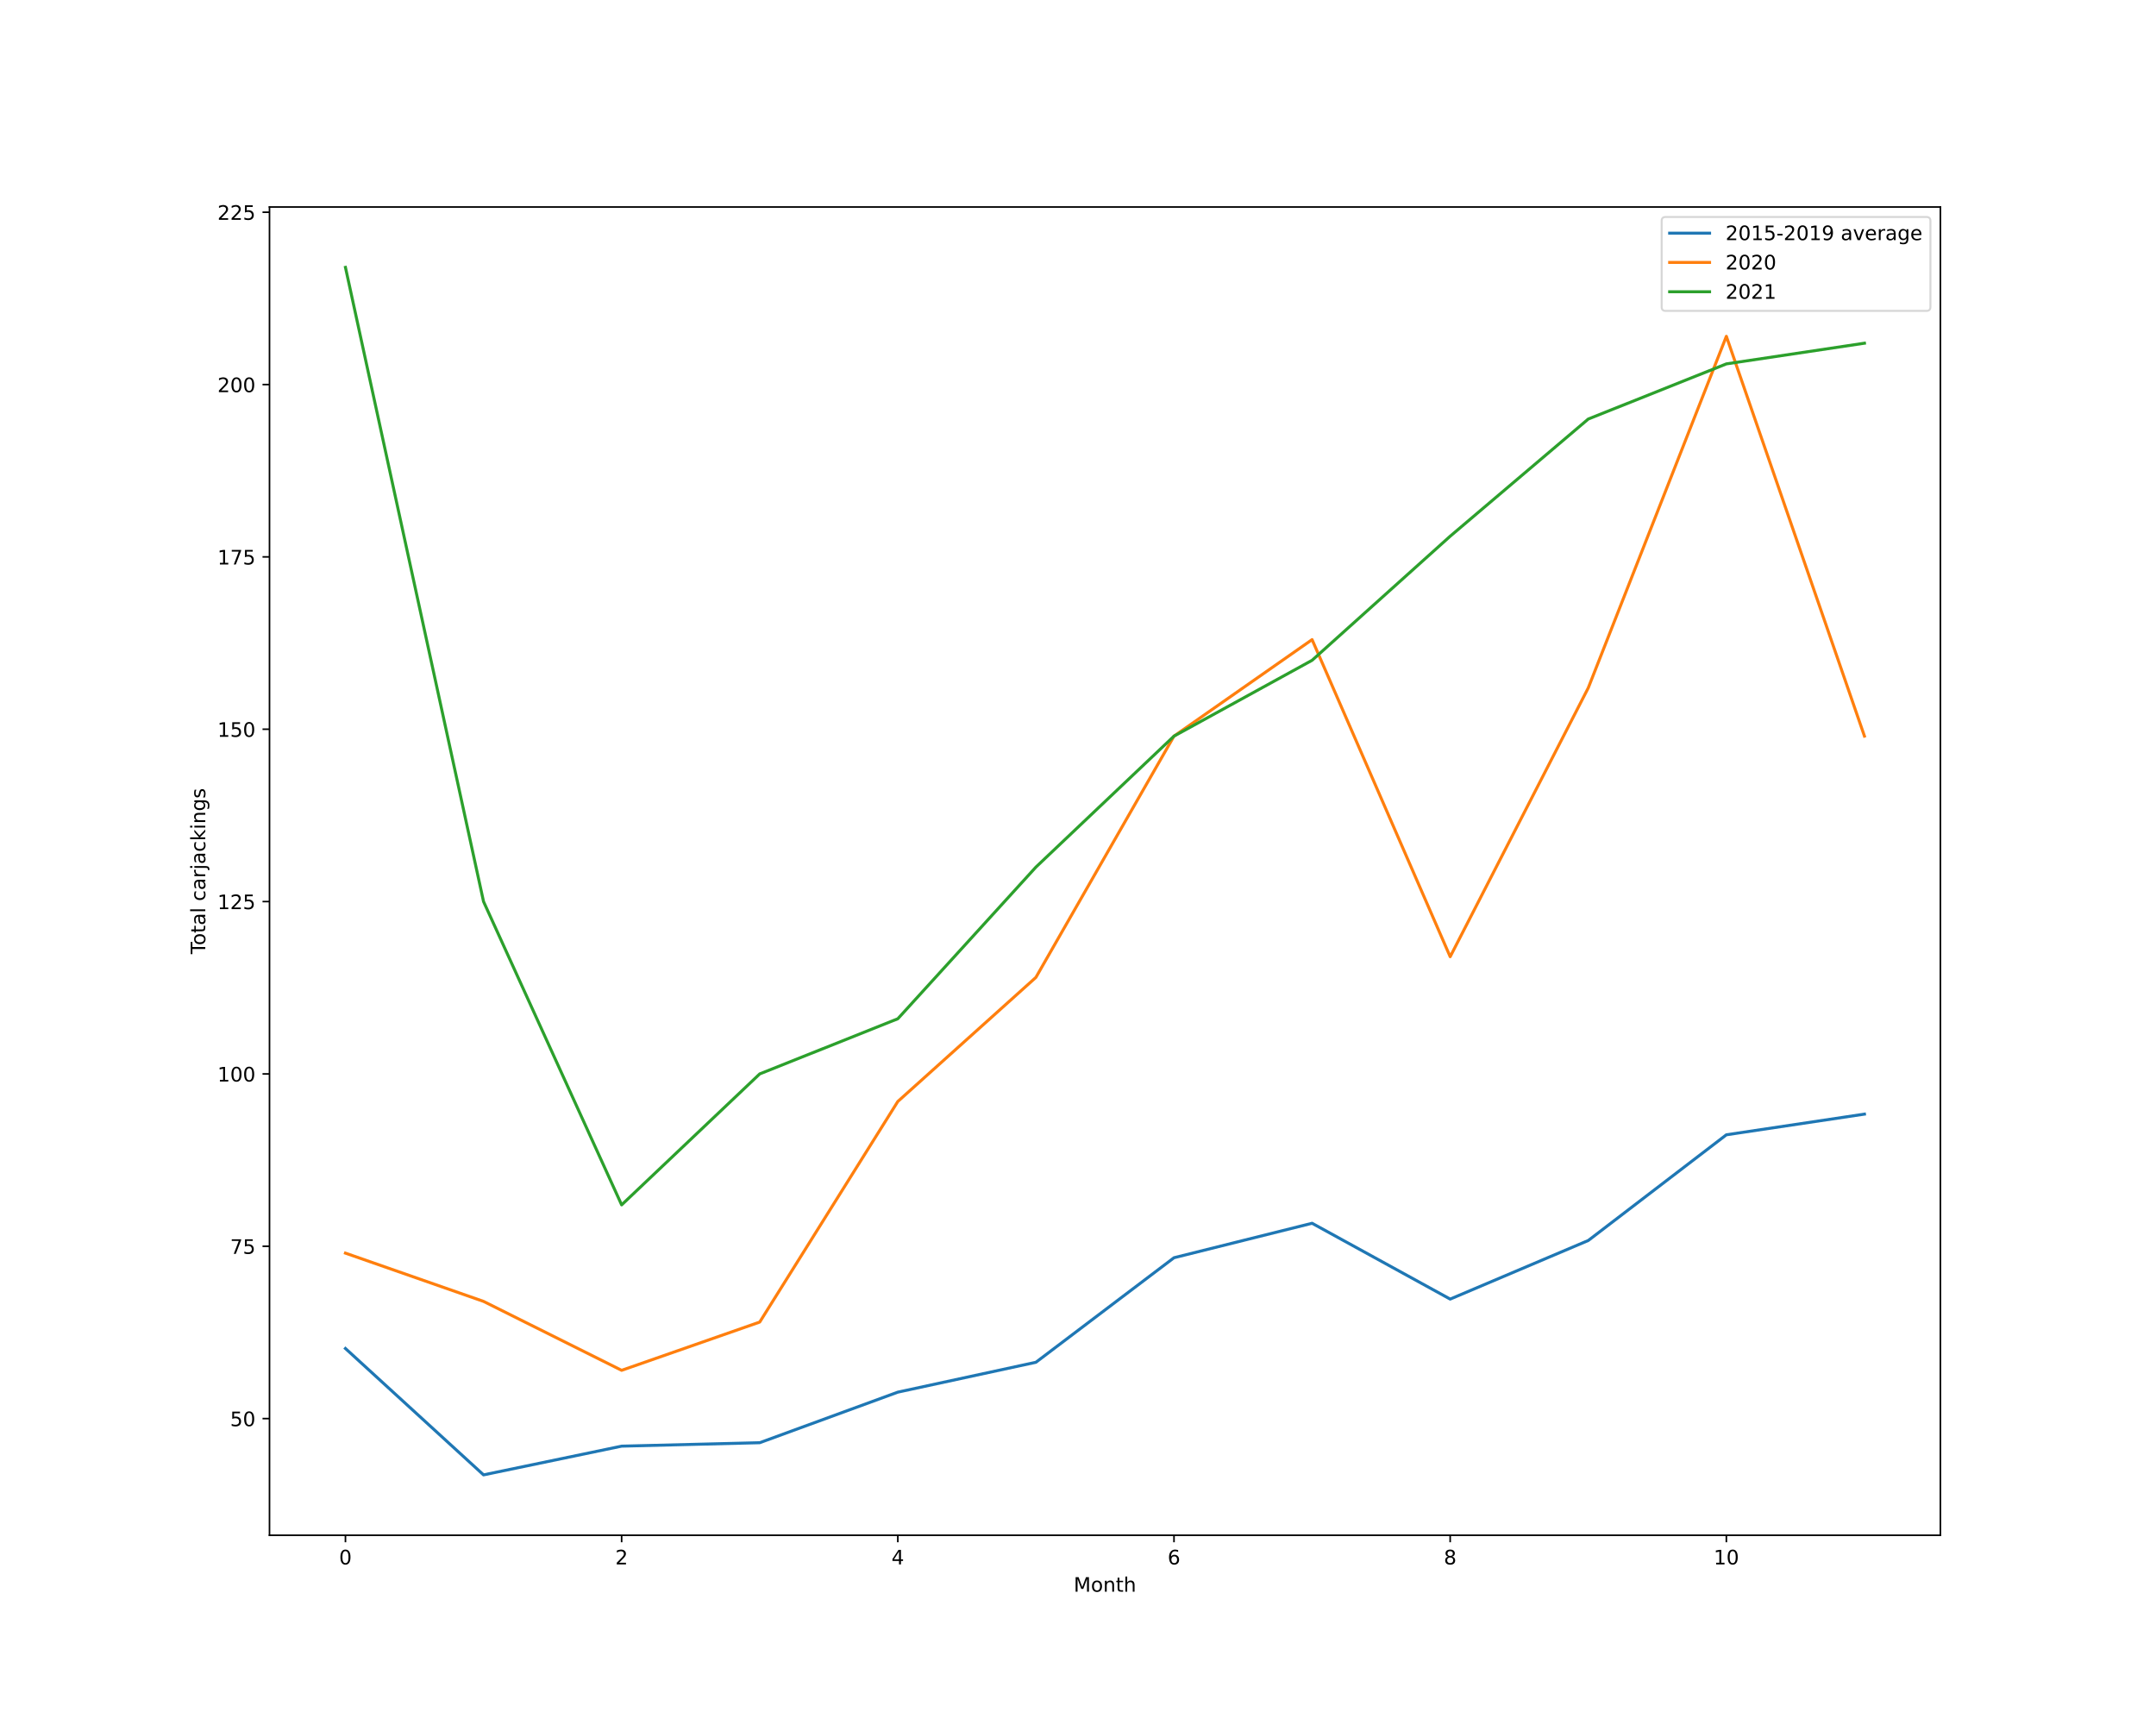
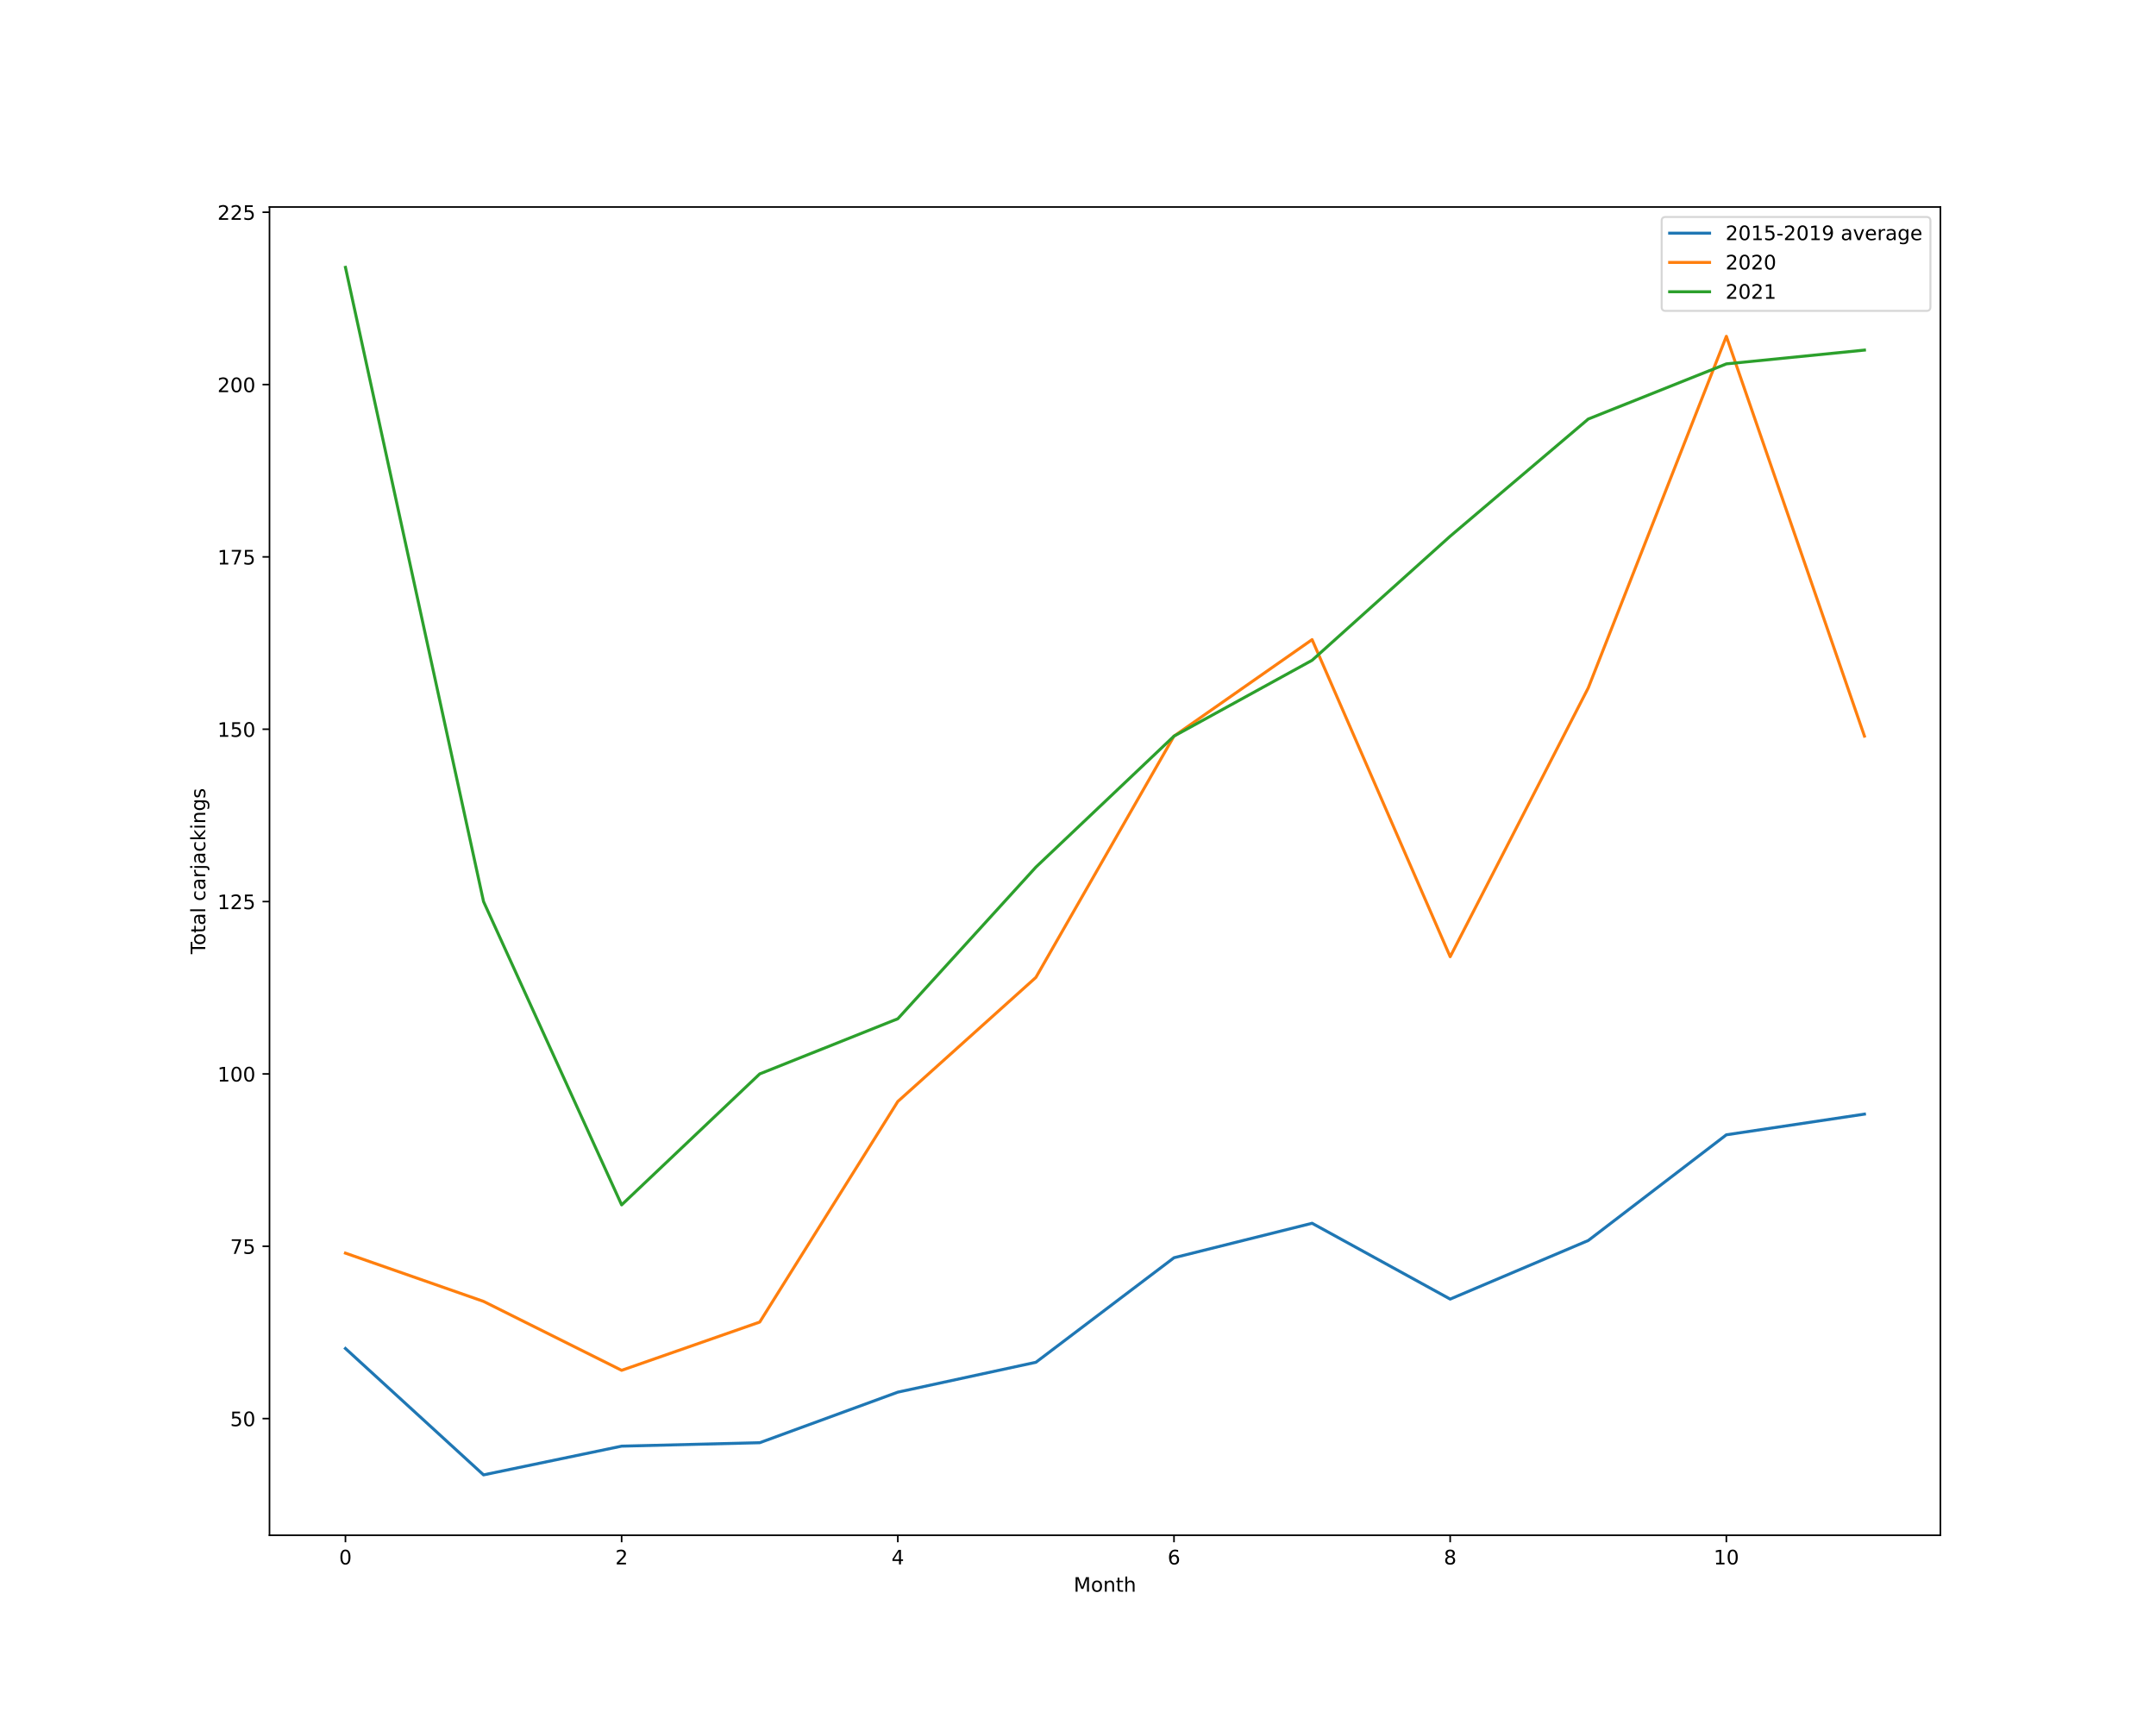
<svg xmlns="http://www.w3.org/2000/svg" xmlns:xlink="http://www.w3.org/1999/xlink" height="864pt" version="1.1" viewBox="0 0 1080 864" width="1080pt">
  <defs>
    <style type="text/css">*{stroke-linecap:butt;stroke-linejoin:round;}</style>
  </defs>
  <g id="figure_1">
    <g id="patch_1">
      <path d="M 0 864  L 1080 864  L 1080 0  L 0 0  z " style="fill:#ffffff;" />
    </g>
    <g id="axes_1">
      <g id="patch_2">
        <path d="M 135 768.96  L 972 768.96  L 972 103.68  L 135 103.68  z " style="fill:#ffffff;" />
      </g>
      <g id="matplotlib.axis_1">
        <g id="xtick_1">
          <g id="line2d_1">
            <defs>
-               <path d="M 0 0  L 0 3.5  " id="m63b0f81c04" style="stroke:#000000;stroke-width:0.8;" />
-             </defs>
-             <g>
-               <use style="stroke:#000000;stroke-width:0.8;" x="173.045" xlink:href="#m63b0f81c04" y="768.96" />
+               <path d="M 0 0  L 0 3.5  " id="m51df0f8ce7" style="stroke:#000000;stroke-width:0.8;" />
+             </defs>
+             <g>
+               <use style="stroke:#000000;stroke-width:0.8;" x="173.045" xlink:href="#m51df0f8ce7" y="768.96" />
            </g>
          </g>
          <g id="text_1">
            <g transform="translate(169.8642 783.5584)scale(0.1 -0.1)">
              <defs>
                <path d="M 2034 4250  Q 1547 4250 1301 3770  Q 1056 3291 1056 2328  Q 1056 1369 1301 889  Q 1547 409 2034 409  Q 2525 409 2770 889  Q 3016 1369 3016 2328  Q 3016 3291 2770 3770  Q 2525 4250 2034 4250  z M 2034 4750  Q 2819 4750 3233 4129  Q 3647 3509 3647 2328  Q 3647 1150 3233 529  Q 2819 -91 2034 -91  Q 1250 -91 836 529  Q 422 1150 422 2328  Q 422 3509 836 4129  Q 1250 4750 2034 4750  z " id="DejaVuSans-30" transform="scale(0.015625)" />
              </defs>
              <use xlink:href="#DejaVuSans-30" />
            </g>
          </g>
        </g>
        <g id="xtick_2">
          <g id="line2d_2">
            <g>
-               <use style="stroke:#000000;stroke-width:0.8;" x="311.393" xlink:href="#m63b0f81c04" y="768.96" />
+               <use style="stroke:#000000;stroke-width:0.8;" x="311.393" xlink:href="#m51df0f8ce7" y="768.96" />
            </g>
          </g>
          <g id="text_2">
            <g transform="translate(308.2113 783.5584)scale(0.1 -0.1)">
              <defs>
                <path d="M 1228 531  L 3431 531  L 3431 0  L 469 0  L 469 531  Q 828 903 1448 1529  Q 2069 2156 2228 2338  Q 2531 2678 2651 2914  Q 2772 3150 2772 3378  Q 2772 3750 2511 3984  Q 2250 4219 1831 4219  Q 1534 4219 1204 4116  Q 875 4013 500 3803  L 500 4441  Q 881 4594 1212 4672  Q 1544 4750 1819 4750  Q 2544 4750 2975 4387  Q 3406 4025 3406 3419  Q 3406 3131 3298 2873  Q 3191 2616 2906 2266  Q 2828 2175 2409 1742  Q 1991 1309 1228 531  z " id="DejaVuSans-32" transform="scale(0.015625)" />
              </defs>
              <use xlink:href="#DejaVuSans-32" />
            </g>
          </g>
        </g>
        <g id="xtick_3">
          <g id="line2d_3">
            <g>
-               <use style="stroke:#000000;stroke-width:0.8;" x="449.74" xlink:href="#m63b0f81c04" y="768.96" />
+               <use style="stroke:#000000;stroke-width:0.8;" x="449.74" xlink:href="#m51df0f8ce7" y="768.96" />
            </g>
          </g>
          <g id="text_3">
            <g transform="translate(446.5584 783.5584)scale(0.1 -0.1)">
              <defs>
                <path d="M 2419 4116  L 825 1625  L 2419 1625  L 2419 4116  z M 2253 4666  L 3047 4666  L 3047 1625  L 3713 1625  L 3713 1100  L 3047 1100  L 3047 0  L 2419 0  L 2419 1100  L 313 1100  L 313 1709  L 2253 4666  z " id="DejaVuSans-34" transform="scale(0.015625)" />
              </defs>
              <use xlink:href="#DejaVuSans-34" />
            </g>
          </g>
        </g>
        <g id="xtick_4">
          <g id="line2d_4">
            <g>
-               <use style="stroke:#000000;stroke-width:0.8;" x="588.087" xlink:href="#m63b0f81c04" y="768.96" />
+               <use style="stroke:#000000;stroke-width:0.8;" x="588.087" xlink:href="#m51df0f8ce7" y="768.96" />
            </g>
          </g>
          <g id="text_4">
            <g transform="translate(584.9055 783.5584)scale(0.1 -0.1)">
              <defs>
                <path d="M 2113 2584  Q 1688 2584 1439 2293  Q 1191 2003 1191 1497  Q 1191 994 1439 701  Q 1688 409 2113 409  Q 2538 409 2786 701  Q 3034 994 3034 1497  Q 3034 2003 2786 2293  Q 2538 2584 2113 2584  z M 3366 4563  L 3366 3988  Q 3128 4100 2886 4159  Q 2644 4219 2406 4219  Q 1781 4219 1451 3797  Q 1122 3375 1075 2522  Q 1259 2794 1537 2939  Q 1816 3084 2150 3084  Q 2853 3084 3261 2657  Q 3669 2231 3669 1497  Q 3669 778 3244 343  Q 2819 -91 2113 -91  Q 1303 -91 875 529  Q 447 1150 447 2328  Q 447 3434 972 4092  Q 1497 4750 2381 4750  Q 2619 4750 2861 4703  Q 3103 4656 3366 4563  z " id="DejaVuSans-36" transform="scale(0.015625)" />
              </defs>
              <use xlink:href="#DejaVuSans-36" />
            </g>
          </g>
        </g>
        <g id="xtick_5">
          <g id="line2d_5">
            <g>
-               <use style="stroke:#000000;stroke-width:0.8;" x="726.434" xlink:href="#m63b0f81c04" y="768.96" />
+               <use style="stroke:#000000;stroke-width:0.8;" x="726.434" xlink:href="#m51df0f8ce7" y="768.96" />
            </g>
          </g>
          <g id="text_5">
            <g transform="translate(723.2526 783.5584)scale(0.1 -0.1)">
              <defs>
                <path d="M 2034 2216  Q 1584 2216 1326 1975  Q 1069 1734 1069 1313  Q 1069 891 1326 650  Q 1584 409 2034 409  Q 2484 409 2743 651  Q 3003 894 3003 1313  Q 3003 1734 2745 1975  Q 2488 2216 2034 2216  z M 1403 2484  Q 997 2584 770 2862  Q 544 3141 544 3541  Q 544 4100 942 4425  Q 1341 4750 2034 4750  Q 2731 4750 3128 4425  Q 3525 4100 3525 3541  Q 3525 3141 3298 2862  Q 3072 2584 2669 2484  Q 3125 2378 3379 2068  Q 3634 1759 3634 1313  Q 3634 634 3220 271  Q 2806 -91 2034 -91  Q 1263 -91 848 271  Q 434 634 434 1313  Q 434 1759 690 2068  Q 947 2378 1403 2484  z M 1172 3481  Q 1172 3119 1398 2916  Q 1625 2713 2034 2713  Q 2441 2713 2670 2916  Q 2900 3119 2900 3481  Q 2900 3844 2670 4047  Q 2441 4250 2034 4250  Q 1625 4250 1398 4047  Q 1172 3844 1172 3481  z " id="DejaVuSans-38" transform="scale(0.015625)" />
              </defs>
              <use xlink:href="#DejaVuSans-38" />
            </g>
          </g>
        </g>
        <g id="xtick_6">
          <g id="line2d_6">
            <g>
-               <use style="stroke:#000000;stroke-width:0.8;" x="864.781" xlink:href="#m63b0f81c04" y="768.96" />
+               <use style="stroke:#000000;stroke-width:0.8;" x="864.781" xlink:href="#m51df0f8ce7" y="768.96" />
            </g>
          </g>
          <g id="text_6">
            <g transform="translate(858.4185 783.5584)scale(0.1 -0.1)">
              <defs>
                <path d="M 794 531  L 1825 531  L 1825 4091  L 703 3866  L 703 4441  L 1819 4666  L 2450 4666  L 2450 531  L 3481 531  L 3481 0  L 794 0  L 794 531  z " id="DejaVuSans-31" transform="scale(0.015625)" />
              </defs>
              <use xlink:href="#DejaVuSans-31" />
              <use x="63.623" xlink:href="#DejaVuSans-30" />
            </g>
          </g>
        </g>
        <g id="text_7">
          <g transform="translate(537.8289 797.2366)scale(0.1 -0.1)">
            <defs>
              <path d="M 628 4666  L 1569 4666  L 2759 1491  L 3956 4666  L 4897 4666  L 4897 0  L 4281 0  L 4281 4097  L 3078 897  L 2444 897  L 1241 4097  L 1241 0  L 628 0  L 628 4666  z " id="DejaVuSans-4d" transform="scale(0.015625)" />
              <path d="M 1959 3097  Q 1497 3097 1228 2736  Q 959 2375 959 1747  Q 959 1119 1226 758  Q 1494 397 1959 397  Q 2419 397 2687 759  Q 2956 1122 2956 1747  Q 2956 2369 2687 2733  Q 2419 3097 1959 3097  z M 1959 3584  Q 2709 3584 3137 3096  Q 3566 2609 3566 1747  Q 3566 888 3137 398  Q 2709 -91 1959 -91  Q 1206 -91 779 398  Q 353 888 353 1747  Q 353 2609 779 3096  Q 1206 3584 1959 3584  z " id="DejaVuSans-6f" transform="scale(0.015625)" />
              <path d="M 3513 2113  L 3513 0  L 2938 0  L 2938 2094  Q 2938 2591 2744 2837  Q 2550 3084 2163 3084  Q 1697 3084 1428 2787  Q 1159 2491 1159 1978  L 1159 0  L 581 0  L 581 3500  L 1159 3500  L 1159 2956  Q 1366 3272 1645 3428  Q 1925 3584 2291 3584  Q 2894 3584 3203 3211  Q 3513 2838 3513 2113  z " id="DejaVuSans-6e" transform="scale(0.015625)" />
              <path d="M 1172 4494  L 1172 3500  L 2356 3500  L 2356 3053  L 1172 3053  L 1172 1153  Q 1172 725 1289 603  Q 1406 481 1766 481  L 2356 481  L 2356 0  L 1766 0  Q 1100 0 847 248  Q 594 497 594 1153  L 594 3053  L 172 3053  L 172 3500  L 594 3500  L 594 4494  L 1172 4494  z " id="DejaVuSans-74" transform="scale(0.015625)" />
              <path d="M 3513 2113  L 3513 0  L 2938 0  L 2938 2094  Q 2938 2591 2744 2837  Q 2550 3084 2163 3084  Q 1697 3084 1428 2787  Q 1159 2491 1159 1978  L 1159 0  L 581 0  L 581 4863  L 1159 4863  L 1159 2956  Q 1366 3272 1645 3428  Q 1925 3584 2291 3584  Q 2894 3584 3203 3211  Q 3513 2838 3513 2113  z " id="DejaVuSans-68" transform="scale(0.015625)" />
            </defs>
            <use xlink:href="#DejaVuSans-4d" />
            <use x="86.279" xlink:href="#DejaVuSans-6f" />
            <use x="147.461" xlink:href="#DejaVuSans-6e" />
            <use x="210.84" xlink:href="#DejaVuSans-74" />
            <use x="250.049" xlink:href="#DejaVuSans-68" />
          </g>
        </g>
      </g>
      <g id="matplotlib.axis_2">
        <g id="ytick_1">
          <g id="line2d_7">
            <defs>
-               <path d="M 0 0  L -3.5 0  " id="m2a31db58e9" style="stroke:#000000;stroke-width:0.8;" />
-             </defs>
-             <g>
-               <use style="stroke:#000000;stroke-width:0.8;" x="135" xlink:href="#m2a31db58e9" y="710.523" />
+               <path d="M 0 0  L -3.5 0  " id="mf92607d550" style="stroke:#000000;stroke-width:0.8;" />
+             </defs>
+             <g>
+               <use style="stroke:#000000;stroke-width:0.8;" x="135" xlink:href="#mf92607d550" y="710.523" />
            </g>
          </g>
          <g id="text_8">
            <g transform="translate(115.275 714.3221)scale(0.1 -0.1)">
              <defs>
                <path d="M 691 4666  L 3169 4666  L 3169 4134  L 1269 4134  L 1269 2991  Q 1406 3038 1543 3061  Q 1681 3084 1819 3084  Q 2600 3084 3056 2656  Q 3513 2228 3513 1497  Q 3513 744 3044 326  Q 2575 -91 1722 -91  Q 1428 -91 1123 -41  Q 819 9 494 109  L 494 744  Q 775 591 1075 516  Q 1375 441 1709 441  Q 2250 441 2565 725  Q 2881 1009 2881 1497  Q 2881 1984 2565 2268  Q 2250 2553 1709 2553  Q 1456 2553 1204 2497  Q 953 2441 691 2322  L 691 4666  z " id="DejaVuSans-35" transform="scale(0.015625)" />
              </defs>
              <use xlink:href="#DejaVuSans-35" />
              <use x="63.623" xlink:href="#DejaVuSans-30" />
            </g>
          </g>
        </g>
        <g id="ytick_2">
          <g id="line2d_8">
            <g>
-               <use style="stroke:#000000;stroke-width:0.8;" x="135" xlink:href="#m2a31db58e9" y="624.205" />
+               <use style="stroke:#000000;stroke-width:0.8;" x="135" xlink:href="#mf92607d550" y="624.205" />
            </g>
          </g>
          <g id="text_9">
            <g transform="translate(115.275 628.0043)scale(0.1 -0.1)">
              <defs>
                <path d="M 525 4666  L 3525 4666  L 3525 4397  L 1831 0  L 1172 0  L 2766 4134  L 525 4134  L 525 4666  z " id="DejaVuSans-37" transform="scale(0.015625)" />
              </defs>
              <use xlink:href="#DejaVuSans-37" />
              <use x="63.623" xlink:href="#DejaVuSans-35" />
            </g>
          </g>
        </g>
        <g id="ytick_3">
          <g id="line2d_9">
            <g>
-               <use style="stroke:#000000;stroke-width:0.8;" x="135" xlink:href="#m2a31db58e9" y="537.887" />
+               <use style="stroke:#000000;stroke-width:0.8;" x="135" xlink:href="#mf92607d550" y="537.887" />
            </g>
          </g>
          <g id="text_10">
            <g transform="translate(108.9125 541.6865)scale(0.1 -0.1)">
              <use xlink:href="#DejaVuSans-31" />
              <use x="63.623" xlink:href="#DejaVuSans-30" />
              <use x="127.246" xlink:href="#DejaVuSans-30" />
            </g>
          </g>
        </g>
        <g id="ytick_4">
          <g id="line2d_10">
            <g>
-               <use style="stroke:#000000;stroke-width:0.8;" x="135" xlink:href="#m2a31db58e9" y="451.569" />
+               <use style="stroke:#000000;stroke-width:0.8;" x="135" xlink:href="#mf92607d550" y="451.569" />
            </g>
          </g>
          <g id="text_11">
            <g transform="translate(108.9125 455.3687)scale(0.1 -0.1)">
              <use xlink:href="#DejaVuSans-31" />
              <use x="63.623" xlink:href="#DejaVuSans-32" />
              <use x="127.246" xlink:href="#DejaVuSans-35" />
            </g>
          </g>
        </g>
        <g id="ytick_5">
          <g id="line2d_11">
            <g>
-               <use style="stroke:#000000;stroke-width:0.8;" x="135" xlink:href="#m2a31db58e9" y="365.252" />
+               <use style="stroke:#000000;stroke-width:0.8;" x="135" xlink:href="#mf92607d550" y="365.252" />
            </g>
          </g>
          <g id="text_12">
            <g transform="translate(108.9125 369.0509)scale(0.1 -0.1)">
              <use xlink:href="#DejaVuSans-31" />
              <use x="63.623" xlink:href="#DejaVuSans-35" />
              <use x="127.246" xlink:href="#DejaVuSans-30" />
            </g>
          </g>
        </g>
        <g id="ytick_6">
          <g id="line2d_12">
            <g>
-               <use style="stroke:#000000;stroke-width:0.8;" x="135" xlink:href="#m2a31db58e9" y="278.934" />
+               <use style="stroke:#000000;stroke-width:0.8;" x="135" xlink:href="#mf92607d550" y="278.934" />
            </g>
          </g>
          <g id="text_13">
            <g transform="translate(108.9125 282.7331)scale(0.1 -0.1)">
              <use xlink:href="#DejaVuSans-31" />
              <use x="63.623" xlink:href="#DejaVuSans-37" />
              <use x="127.246" xlink:href="#DejaVuSans-35" />
            </g>
          </g>
        </g>
        <g id="ytick_7">
          <g id="line2d_13">
            <g>
-               <use style="stroke:#000000;stroke-width:0.8;" x="135" xlink:href="#m2a31db58e9" y="192.616" />
+               <use style="stroke:#000000;stroke-width:0.8;" x="135" xlink:href="#mf92607d550" y="192.616" />
            </g>
          </g>
          <g id="text_14">
            <g transform="translate(108.9125 196.4153)scale(0.1 -0.1)">
              <use xlink:href="#DejaVuSans-32" />
              <use x="63.623" xlink:href="#DejaVuSans-30" />
              <use x="127.246" xlink:href="#DejaVuSans-30" />
            </g>
          </g>
        </g>
        <g id="ytick_8">
          <g id="line2d_14">
            <g>
-               <use style="stroke:#000000;stroke-width:0.8;" x="135" xlink:href="#m2a31db58e9" y="106.298" />
+               <use style="stroke:#000000;stroke-width:0.8;" x="135" xlink:href="#mf92607d550" y="106.298" />
            </g>
          </g>
          <g id="text_15">
            <g transform="translate(108.9125 110.0975)scale(0.1 -0.1)">
              <use xlink:href="#DejaVuSans-32" />
              <use x="63.623" xlink:href="#DejaVuSans-32" />
              <use x="127.246" xlink:href="#DejaVuSans-35" />
            </g>
          </g>
        </g>
        <g id="text_16">
          <g transform="translate(102.8328 477.8888)rotate(-90)scale(0.1 -0.1)">
            <defs>
              <path d="M -19 4666  L 3928 4666  L 3928 4134  L 2272 4134  L 2272 0  L 1638 0  L 1638 4134  L -19 4134  L -19 4666  z " id="DejaVuSans-54" transform="scale(0.015625)" />
              <path d="M 2194 1759  Q 1497 1759 1228 1600  Q 959 1441 959 1056  Q 959 750 1161 570  Q 1363 391 1709 391  Q 2188 391 2477 730  Q 2766 1069 2766 1631  L 2766 1759  L 2194 1759  z M 3341 1997  L 3341 0  L 2766 0  L 2766 531  Q 2569 213 2275 61  Q 1981 -91 1556 -91  Q 1019 -91 701 211  Q 384 513 384 1019  Q 384 1609 779 1909  Q 1175 2209 1959 2209  L 2766 2209  L 2766 2266  Q 2766 2663 2505 2880  Q 2244 3097 1772 3097  Q 1472 3097 1187 3025  Q 903 2953 641 2809  L 641 3341  Q 956 3463 1253 3523  Q 1550 3584 1831 3584  Q 2591 3584 2966 3190  Q 3341 2797 3341 1997  z " id="DejaVuSans-61" transform="scale(0.015625)" />
              <path d="M 603 4863  L 1178 4863  L 1178 0  L 603 0  L 603 4863  z " id="DejaVuSans-6c" transform="scale(0.015625)" />
              <path id="DejaVuSans-20" transform="scale(0.015625)" />
              <path d="M 3122 3366  L 3122 2828  Q 2878 2963 2633 3030  Q 2388 3097 2138 3097  Q 1578 3097 1268 2742  Q 959 2388 959 1747  Q 959 1106 1268 751  Q 1578 397 2138 397  Q 2388 397 2633 464  Q 2878 531 3122 666  L 3122 134  Q 2881 22 2623 -34  Q 2366 -91 2075 -91  Q 1284 -91 818 406  Q 353 903 353 1747  Q 353 2603 823 3093  Q 1294 3584 2113 3584  Q 2378 3584 2631 3529  Q 2884 3475 3122 3366  z " id="DejaVuSans-63" transform="scale(0.015625)" />
              <path d="M 2631 2963  Q 2534 3019 2420 3045  Q 2306 3072 2169 3072  Q 1681 3072 1420 2755  Q 1159 2438 1159 1844  L 1159 0  L 581 0  L 581 3500  L 1159 3500  L 1159 2956  Q 1341 3275 1631 3429  Q 1922 3584 2338 3584  Q 2397 3584 2469 3576  Q 2541 3569 2628 3553  L 2631 2963  z " id="DejaVuSans-72" transform="scale(0.015625)" />
              <path d="M 603 3500  L 1178 3500  L 1178 -63  Q 1178 -731 923 -1031  Q 669 -1331 103 -1331  L -116 -1331  L -116 -844  L 38 -844  Q 366 -844 484 -692  Q 603 -541 603 -63  L 603 3500  z M 603 4863  L 1178 4863  L 1178 4134  L 603 4134  L 603 4863  z " id="DejaVuSans-6a" transform="scale(0.015625)" />
              <path d="M 581 4863  L 1159 4863  L 1159 1991  L 2875 3500  L 3609 3500  L 1753 1863  L 3688 0  L 2938 0  L 1159 1709  L 1159 0  L 581 0  L 581 4863  z " id="DejaVuSans-6b" transform="scale(0.015625)" />
              <path d="M 603 3500  L 1178 3500  L 1178 0  L 603 0  L 603 3500  z M 603 4863  L 1178 4863  L 1178 4134  L 603 4134  L 603 4863  z " id="DejaVuSans-69" transform="scale(0.015625)" />
              <path d="M 2906 1791  Q 2906 2416 2648 2759  Q 2391 3103 1925 3103  Q 1463 3103 1205 2759  Q 947 2416 947 1791  Q 947 1169 1205 825  Q 1463 481 1925 481  Q 2391 481 2648 825  Q 2906 1169 2906 1791  z M 3481 434  Q 3481 -459 3084 -895  Q 2688 -1331 1869 -1331  Q 1566 -1331 1297 -1286  Q 1028 -1241 775 -1147  L 775 -588  Q 1028 -725 1275 -790  Q 1522 -856 1778 -856  Q 2344 -856 2625 -561  Q 2906 -266 2906 331  L 2906 616  Q 2728 306 2450 153  Q 2172 0 1784 0  Q 1141 0 747 490  Q 353 981 353 1791  Q 353 2603 747 3093  Q 1141 3584 1784 3584  Q 2172 3584 2450 3431  Q 2728 3278 2906 2969  L 2906 3500  L 3481 3500  L 3481 434  z " id="DejaVuSans-67" transform="scale(0.015625)" />
              <path d="M 2834 3397  L 2834 2853  Q 2591 2978 2328 3040  Q 2066 3103 1784 3103  Q 1356 3103 1142 2972  Q 928 2841 928 2578  Q 928 2378 1081 2264  Q 1234 2150 1697 2047  L 1894 2003  Q 2506 1872 2764 1633  Q 3022 1394 3022 966  Q 3022 478 2636 193  Q 2250 -91 1575 -91  Q 1294 -91 989 -36  Q 684 19 347 128  L 347 722  Q 666 556 975 473  Q 1284 391 1588 391  Q 1994 391 2212 530  Q 2431 669 2431 922  Q 2431 1156 2273 1281  Q 2116 1406 1581 1522  L 1381 1569  Q 847 1681 609 1914  Q 372 2147 372 2553  Q 372 3047 722 3315  Q 1072 3584 1716 3584  Q 2034 3584 2315 3537  Q 2597 3491 2834 3397  z " id="DejaVuSans-73" transform="scale(0.015625)" />
            </defs>
            <use xlink:href="#DejaVuSans-54" />
            <use x="44.084" xlink:href="#DejaVuSans-6f" />
            <use x="105.266" xlink:href="#DejaVuSans-74" />
            <use x="144.475" xlink:href="#DejaVuSans-61" />
            <use x="205.754" xlink:href="#DejaVuSans-6c" />
            <use x="233.537" xlink:href="#DejaVuSans-20" />
            <use x="265.324" xlink:href="#DejaVuSans-63" />
            <use x="320.305" xlink:href="#DejaVuSans-61" />
            <use x="381.584" xlink:href="#DejaVuSans-72" />
            <use x="422.697" xlink:href="#DejaVuSans-6a" />
            <use x="450.48" xlink:href="#DejaVuSans-61" />
            <use x="511.76" xlink:href="#DejaVuSans-63" />
            <use x="566.74" xlink:href="#DejaVuSans-6b" />
            <use x="624.65" xlink:href="#DejaVuSans-69" />
            <use x="652.434" xlink:href="#DejaVuSans-6e" />
            <use x="715.812" xlink:href="#DejaVuSans-67" />
            <use x="779.289" xlink:href="#DejaVuSans-73" />
          </g>
        </g>
      </g>
      <g id="line2d_15">
-         <path clip-path="url(#p217c7f5bec)" d="M 173.045 675.42  L 242.219 738.72  L 311.393 724.334  L 380.566 722.607  L 449.74 697.287  L 518.913 682.326  L 588.087 629.96  L 657.26 612.696  L 726.434 650.676  L 795.607 621.328  L 864.781 568.386  L 933.955 558.028  " style="fill:none;stroke:#1f77b4;stroke-linecap:square;stroke-width:1.5;" />
+         <path clip-path="url(#p6713f1c6d3)" d="M 173.045 675.42  L 242.219 738.72  L 311.393 724.334  L 380.566 722.607  L 449.74 697.287  L 518.913 682.326  L 588.087 629.96  L 657.26 612.696  L 726.434 650.676  L 795.607 621.328  L 864.781 568.386  L 933.955 558.028  " style="fill:none;stroke:#1f77b4;stroke-linecap:square;stroke-width:1.5;" />
      </g>
      <g id="line2d_16">
-         <path clip-path="url(#p217c7f5bec)" d="M 173.045 627.658  L 242.219 651.827  L 311.393 686.354  L 380.566 662.185  L 449.74 551.698  L 518.913 489.549  L 588.087 368.704  L 657.26 320.366  L 726.434 479.191  L 795.607 344.535  L 864.781 168.447  L 933.955 368.704  " style="fill:none;stroke:#ff7f0e;stroke-linecap:square;stroke-width:1.5;" />
+         <path clip-path="url(#p6713f1c6d3)" d="M 173.045 627.658  L 242.219 651.827  L 311.393 686.354  L 380.566 662.185  L 449.74 551.698  L 518.913 489.549  L 588.087 368.704  L 657.26 320.366  L 726.434 479.191  L 795.607 344.535  L 864.781 168.447  L 933.955 368.704  " style="fill:none;stroke:#ff7f0e;stroke-linecap:square;stroke-width:1.5;" />
      </g>
      <g id="line2d_17">
-         <path clip-path="url(#p217c7f5bec)" d="M 173.045 133.92  L 242.219 451.569  L 311.393 603.489  L 380.566 537.887  L 449.74 510.266  L 518.913 434.306  L 588.087 368.704  L 657.26 330.725  L 726.434 268.576  L 795.607 209.88  L 864.781 182.258  L 933.955 171.9  " style="fill:none;stroke:#2ca02c;stroke-linecap:square;stroke-width:1.5;" />
+         <path clip-path="url(#p6713f1c6d3)" d="M 173.045 133.92  L 242.219 451.569  L 311.393 603.489  L 380.566 537.887  L 449.74 510.266  L 518.913 434.306  L 588.087 368.704  L 657.26 330.725  L 726.434 268.576  L 795.607 209.88  L 864.781 182.258  L 933.955 175.353  " style="fill:none;stroke:#2ca02c;stroke-linecap:square;stroke-width:1.5;" />
      </g>
      <g id="patch_3">
        <path d="M 135 768.96  L 135 103.68  " style="fill:none;stroke:#000000;stroke-linecap:square;stroke-linejoin:miter;stroke-width:0.8;" />
      </g>
      <g id="patch_4">
        <path d="M 972 768.96  L 972 103.68  " style="fill:none;stroke:#000000;stroke-linecap:square;stroke-linejoin:miter;stroke-width:0.8;" />
      </g>
      <g id="patch_5">
        <path d="M 135 768.96  L 972 768.96  " style="fill:none;stroke:#000000;stroke-linecap:square;stroke-linejoin:miter;stroke-width:0.8;" />
      </g>
      <g id="patch_6">
        <path d="M 135 103.68  L 972 103.68  " style="fill:none;stroke:#000000;stroke-linecap:square;stroke-linejoin:miter;stroke-width:0.8;" />
      </g>
      <g id="legend_1">
        <g id="patch_7">
          <path d="M 834.373 155.714  L 965 155.714  Q 967 155.714 967 153.714  L 967 110.68  Q 967 108.68 965 108.68  L 834.373 108.68  Q 832.373 108.68 832.373 110.68  L 832.373 153.714  Q 832.373 155.714 834.373 155.714  z " style="fill:#ffffff;opacity:0.8;stroke:#cccccc;stroke-linejoin:miter;" />
        </g>
        <g id="line2d_18">
          <path d="M 836.373 116.778  L 856.373 116.778  " style="fill:none;stroke:#1f77b4;stroke-linecap:square;stroke-width:1.5;" />
        </g>
        <g id="line2d_19" />
        <g id="text_17">
          <g transform="translate(864.3734 120.2784)scale(0.1 -0.1)">
            <defs>
              <path d="M 313 2009  L 1997 2009  L 1997 1497  L 313 1497  L 313 2009  z " id="DejaVuSans-2d" transform="scale(0.015625)" />
              <path d="M 703 97  L 703 672  Q 941 559 1184 500  Q 1428 441 1663 441  Q 2288 441 2617 861  Q 2947 1281 2994 2138  Q 2813 1869 2534 1725  Q 2256 1581 1919 1581  Q 1219 1581 811 2004  Q 403 2428 403 3163  Q 403 3881 828 4315  Q 1253 4750 1959 4750  Q 2769 4750 3195 4129  Q 3622 3509 3622 2328  Q 3622 1225 3098 567  Q 2575 -91 1691 -91  Q 1453 -91 1209 -44  Q 966 3 703 97  z M 1959 2075  Q 2384 2075 2632 2365  Q 2881 2656 2881 3163  Q 2881 3666 2632 3958  Q 2384 4250 1959 4250  Q 1534 4250 1286 3958  Q 1038 3666 1038 3163  Q 1038 2656 1286 2365  Q 1534 2075 1959 2075  z " id="DejaVuSans-39" transform="scale(0.015625)" />
              <path d="M 191 3500  L 800 3500  L 1894 563  L 2988 3500  L 3597 3500  L 2284 0  L 1503 0  L 191 3500  z " id="DejaVuSans-76" transform="scale(0.015625)" />
              <path d="M 3597 1894  L 3597 1613  L 953 1613  Q 991 1019 1311 708  Q 1631 397 2203 397  Q 2534 397 2845 478  Q 3156 559 3463 722  L 3463 178  Q 3153 47 2828 -22  Q 2503 -91 2169 -91  Q 1331 -91 842 396  Q 353 884 353 1716  Q 353 2575 817 3079  Q 1281 3584 2069 3584  Q 2775 3584 3186 3129  Q 3597 2675 3597 1894  z M 3022 2063  Q 3016 2534 2758 2815  Q 2500 3097 2075 3097  Q 1594 3097 1305 2825  Q 1016 2553 972 2059  L 3022 2063  z " id="DejaVuSans-65" transform="scale(0.015625)" />
            </defs>
            <use xlink:href="#DejaVuSans-32" />
            <use x="63.623" xlink:href="#DejaVuSans-30" />
            <use x="127.246" xlink:href="#DejaVuSans-31" />
            <use x="190.869" xlink:href="#DejaVuSans-35" />
            <use x="254.492" xlink:href="#DejaVuSans-2d" />
            <use x="290.576" xlink:href="#DejaVuSans-32" />
            <use x="354.199" xlink:href="#DejaVuSans-30" />
            <use x="417.822" xlink:href="#DejaVuSans-31" />
            <use x="481.445" xlink:href="#DejaVuSans-39" />
            <use x="545.068" xlink:href="#DejaVuSans-20" />
            <use x="576.855" xlink:href="#DejaVuSans-61" />
            <use x="638.135" xlink:href="#DejaVuSans-76" />
            <use x="697.314" xlink:href="#DejaVuSans-65" />
            <use x="758.838" xlink:href="#DejaVuSans-72" />
            <use x="799.951" xlink:href="#DejaVuSans-61" />
            <use x="861.23" xlink:href="#DejaVuSans-67" />
            <use x="924.707" xlink:href="#DejaVuSans-65" />
          </g>
        </g>
        <g id="line2d_20">
          <path d="M 836.373 131.457  L 856.373 131.457  " style="fill:none;stroke:#ff7f0e;stroke-linecap:square;stroke-width:1.5;" />
        </g>
        <g id="line2d_21" />
        <g id="text_18">
          <g transform="translate(864.3734 134.9566)scale(0.1 -0.1)">
            <use xlink:href="#DejaVuSans-32" />
            <use x="63.623" xlink:href="#DejaVuSans-30" />
            <use x="127.246" xlink:href="#DejaVuSans-32" />
            <use x="190.869" xlink:href="#DejaVuSans-30" />
          </g>
        </g>
        <g id="line2d_22">
          <path d="M 836.373 146.135  L 856.373 146.135  " style="fill:none;stroke:#2ca02c;stroke-linecap:square;stroke-width:1.5;" />
        </g>
        <g id="line2d_23" />
        <g id="text_19">
          <g transform="translate(864.3734 149.6347)scale(0.1 -0.1)">
            <use xlink:href="#DejaVuSans-32" />
            <use x="63.623" xlink:href="#DejaVuSans-30" />
            <use x="127.246" xlink:href="#DejaVuSans-32" />
            <use x="190.869" xlink:href="#DejaVuSans-31" />
          </g>
        </g>
      </g>
    </g>
  </g>
  <defs>
-     <clipPath id="p217c7f5bec">
+     <clipPath id="p6713f1c6d3">
      <rect height="665.28" width="837" x="135" y="103.68" />
    </clipPath>
  </defs>
</svg>
